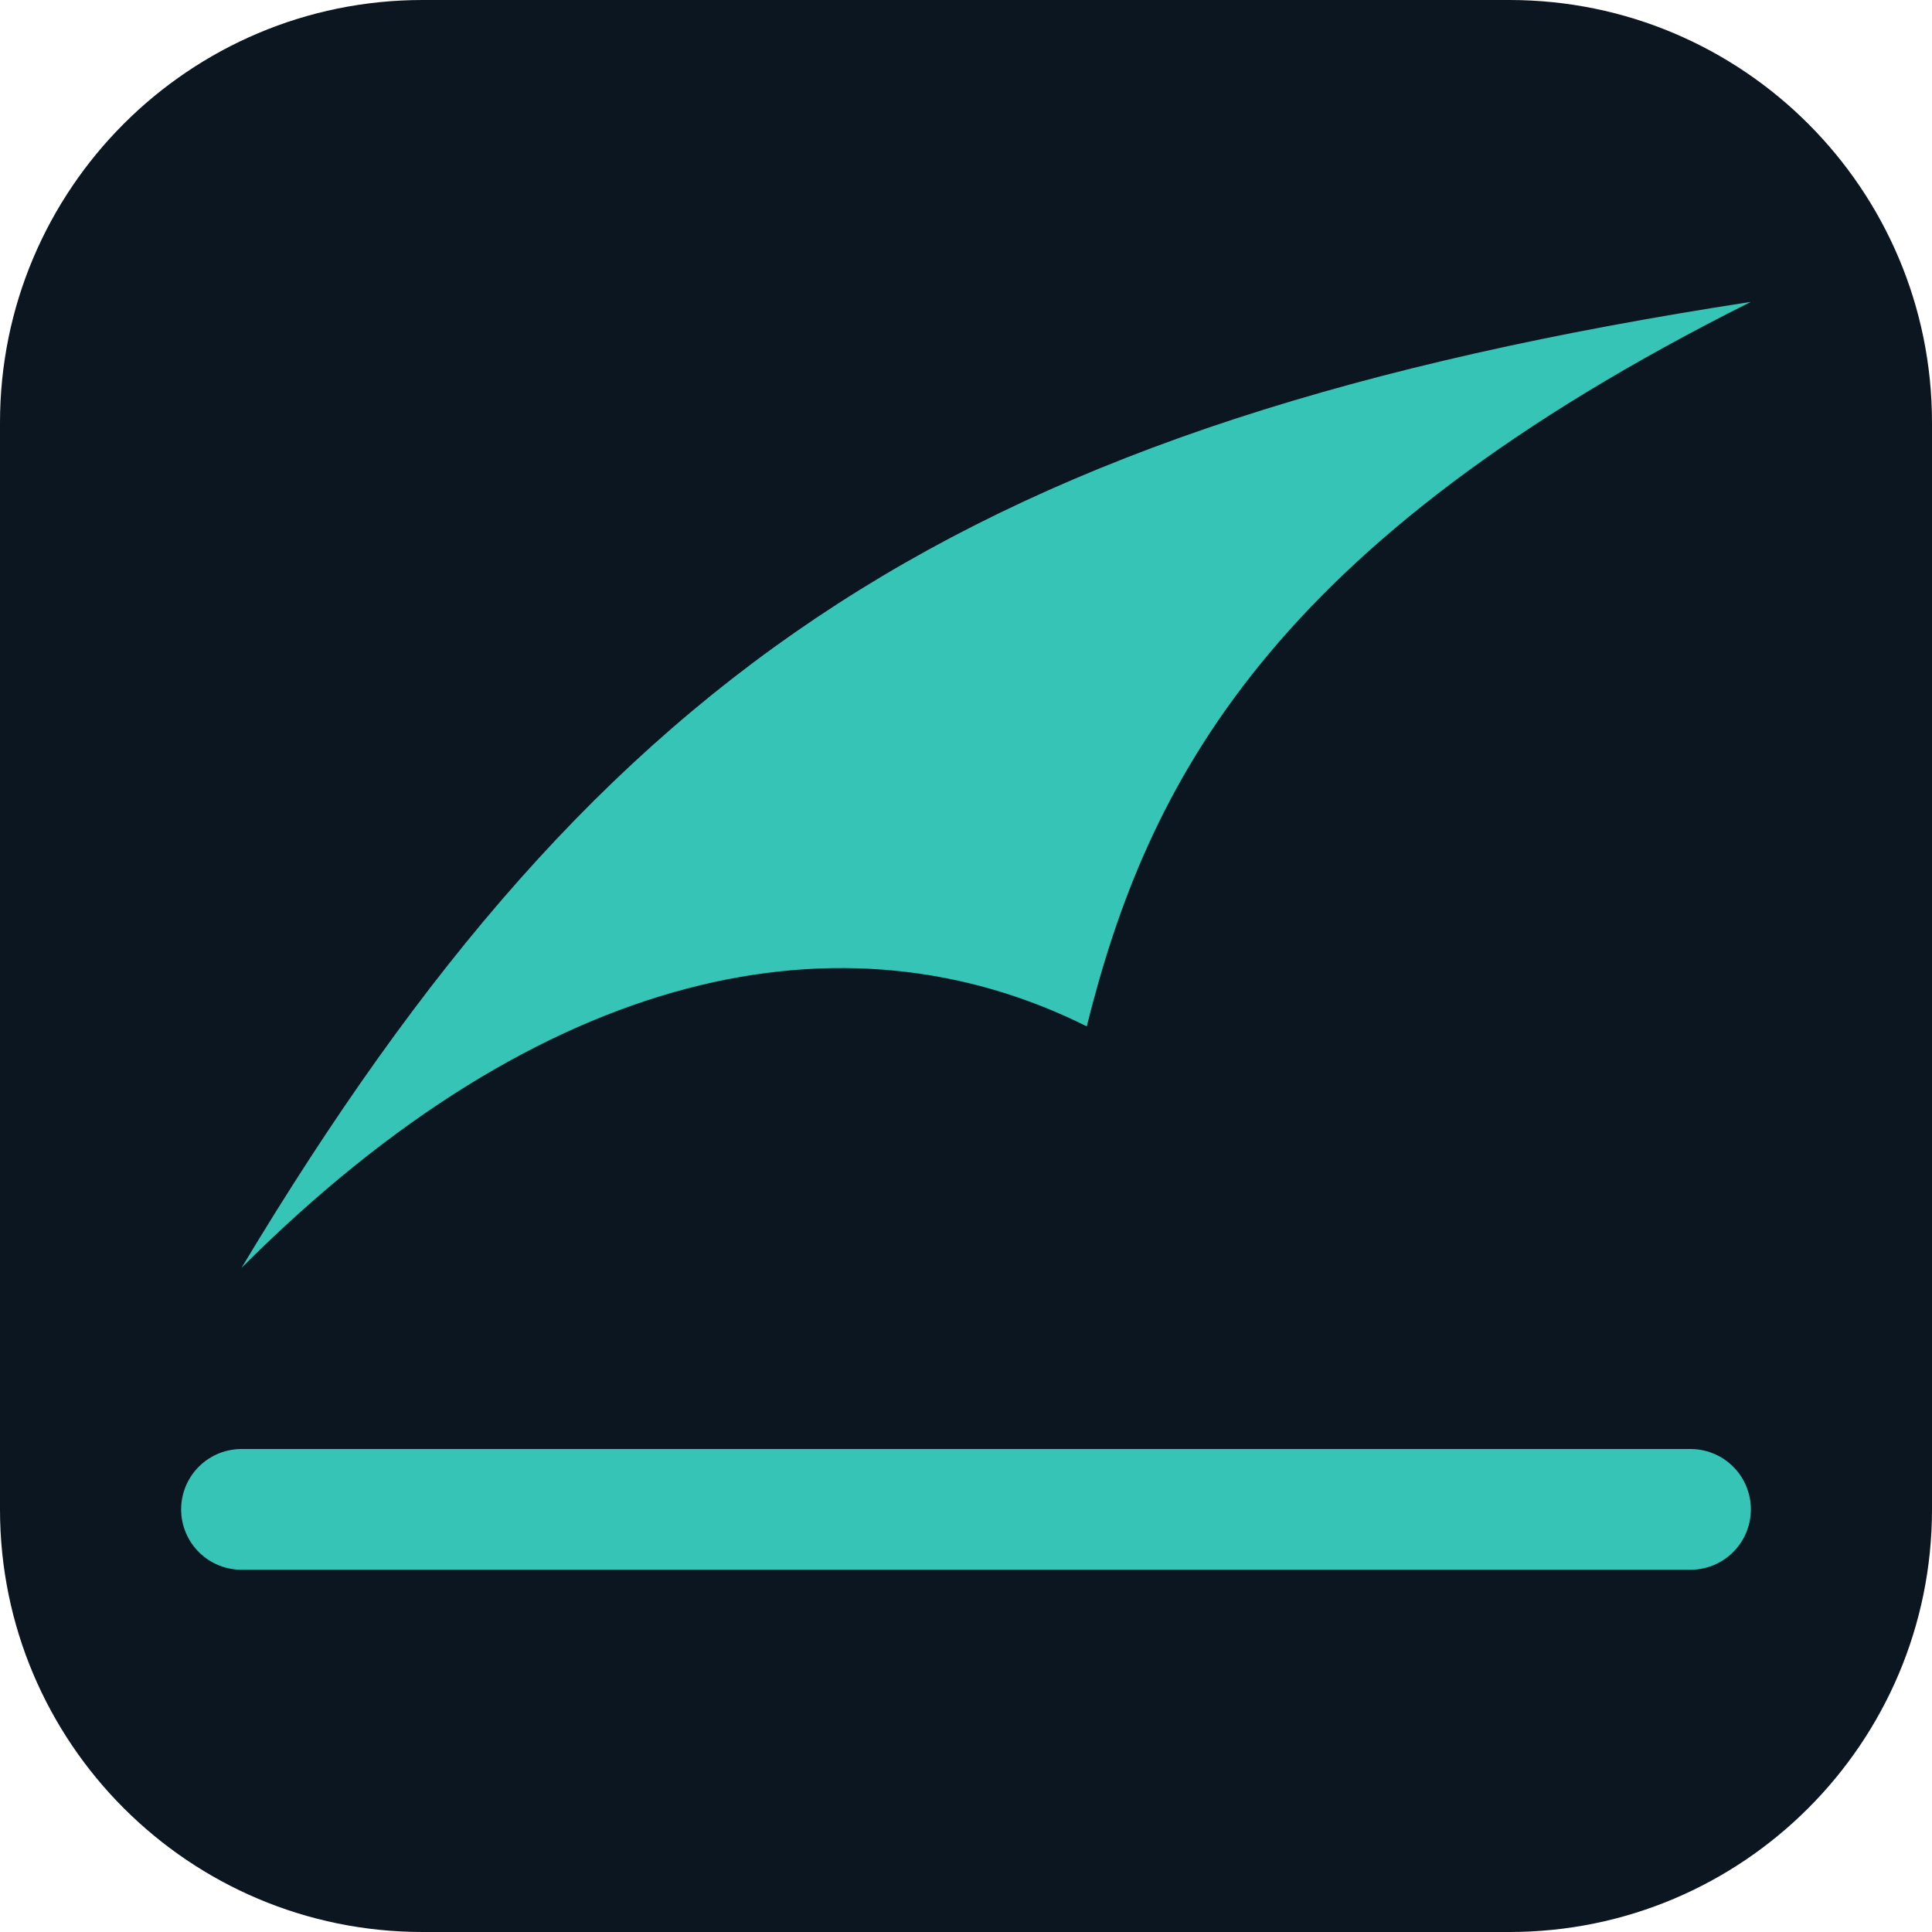
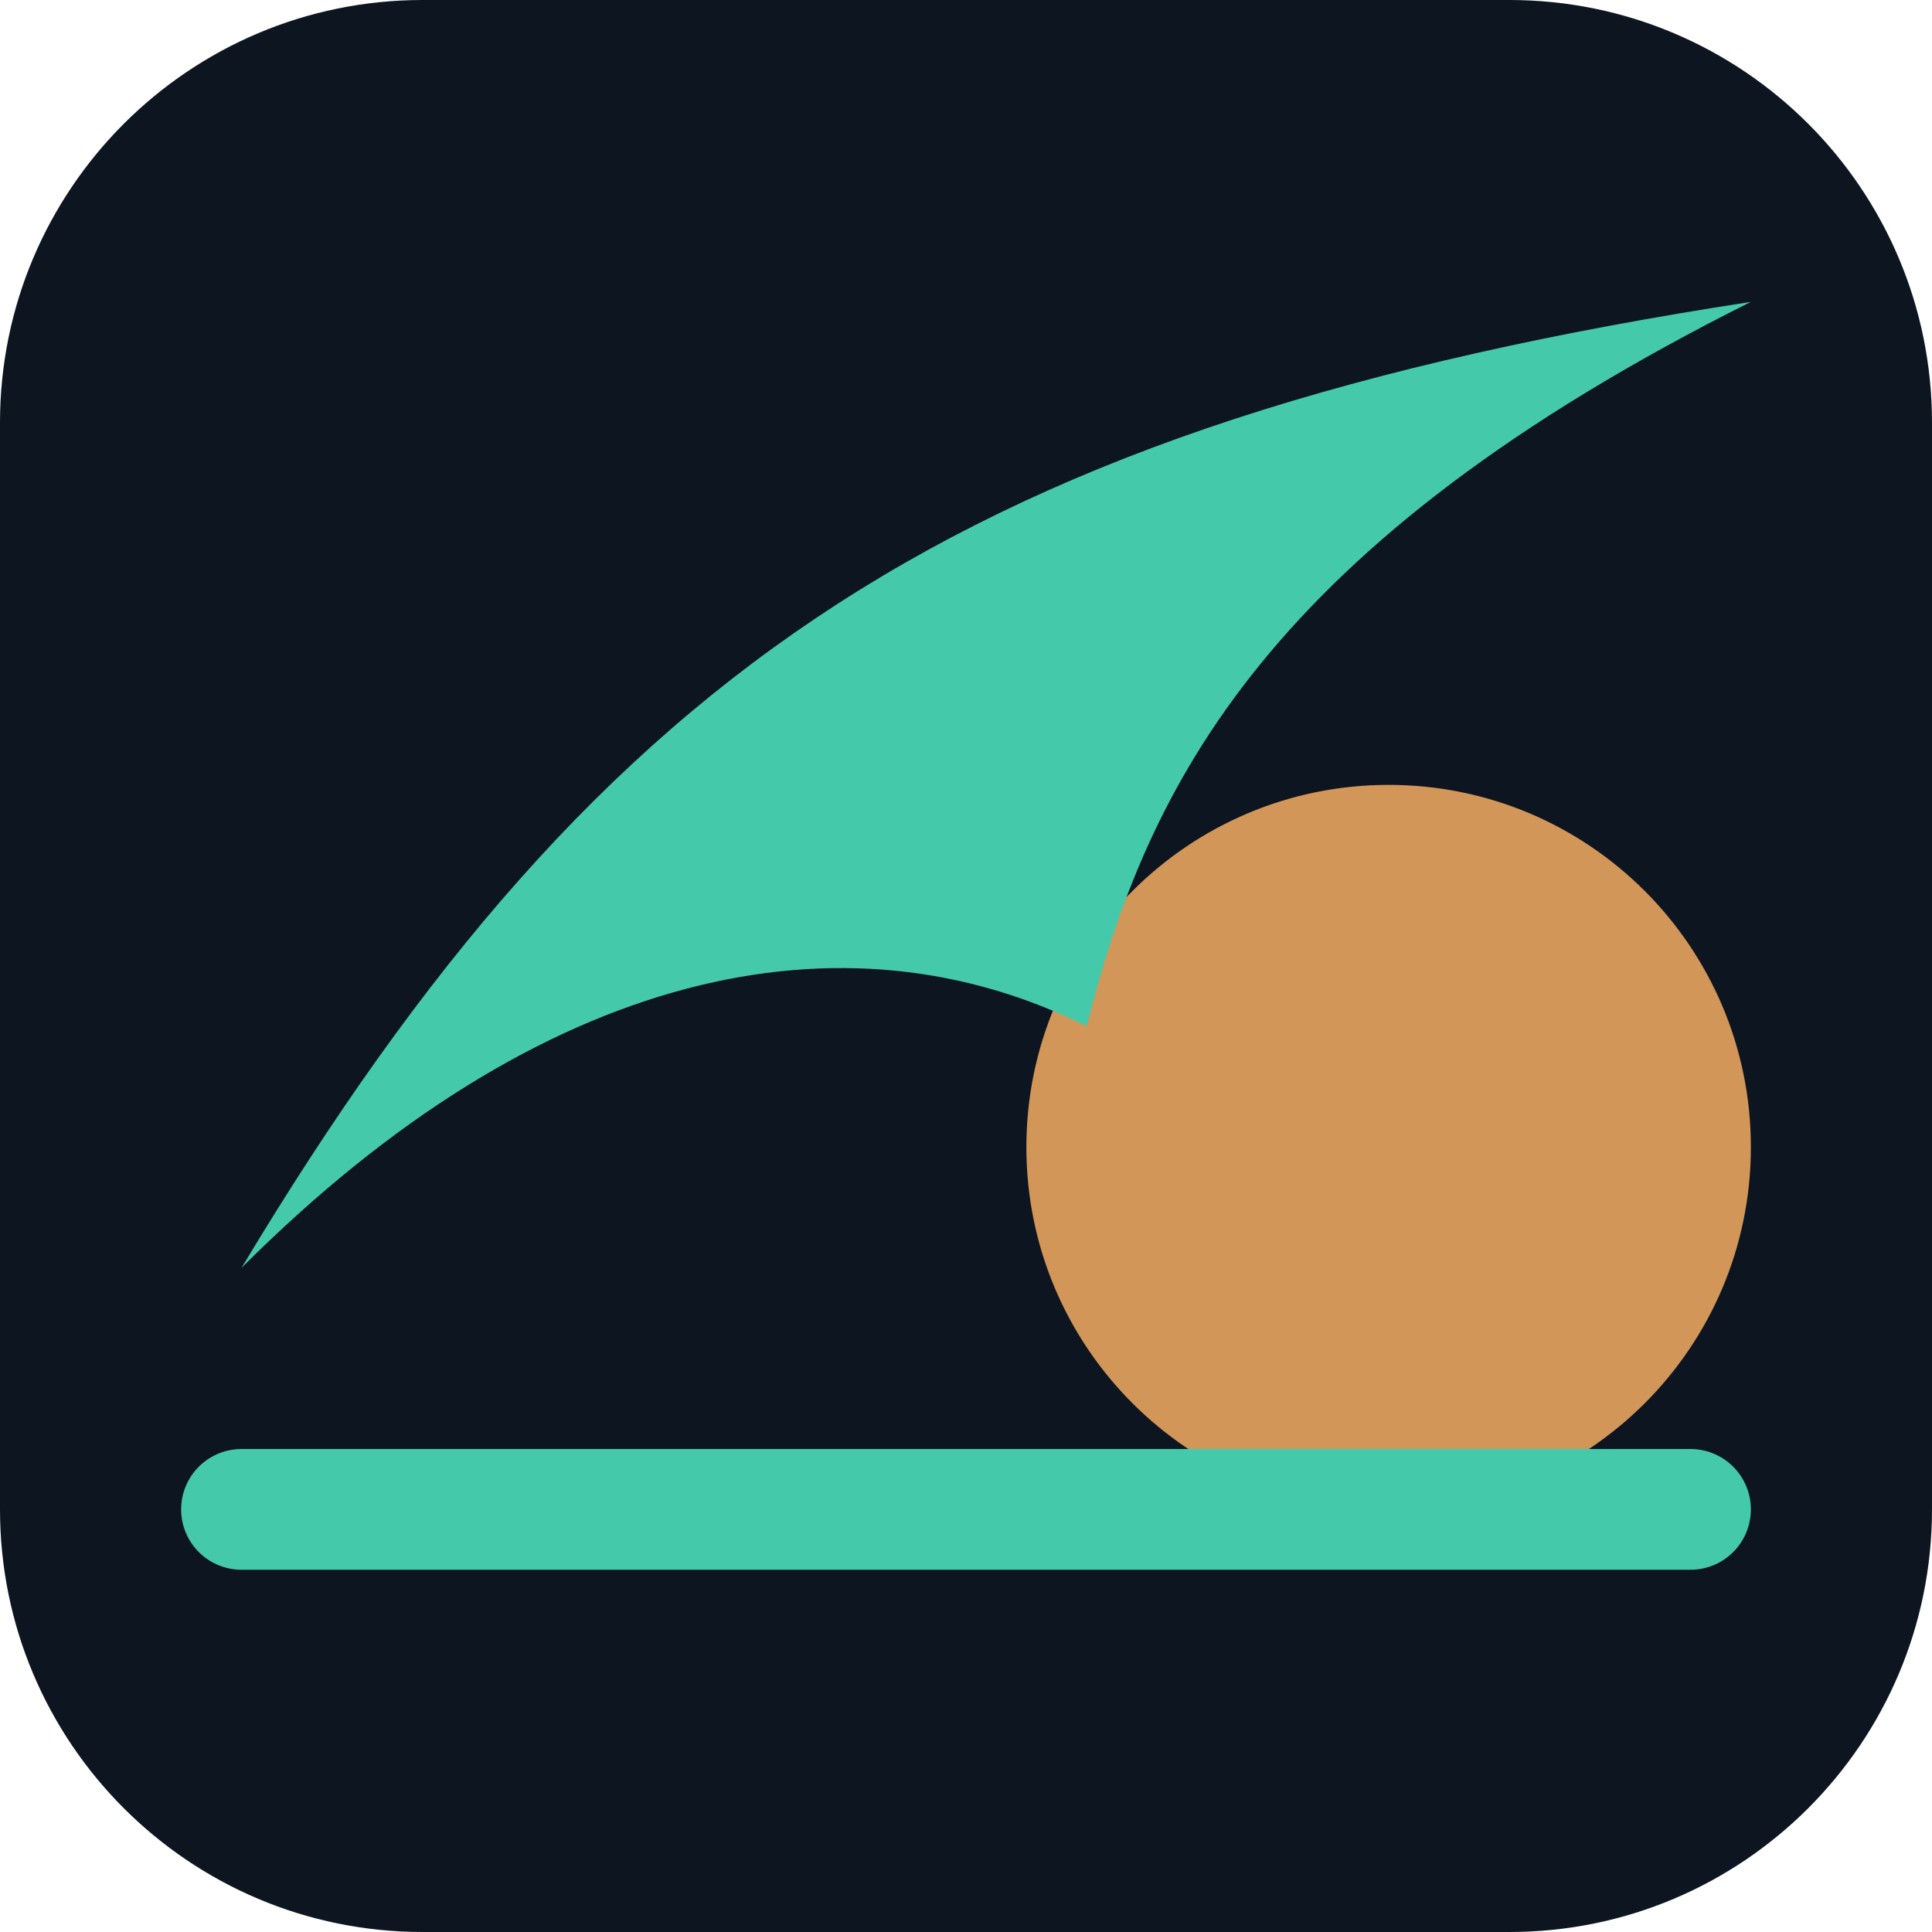
<svg xmlns="http://www.w3.org/2000/svg" viewBox="0 0 64 64">
-   <rect width="64" height="64" rx="14" fill="#0b1620" />
-   <path d="M8 42C20 22 32 14 58 10c-16 8-20 16-22 24-8-4-18-2-28 8z" fill="#35c4b5" />
-   <path d="M8 50h48" stroke="#35c4b5" stroke-width="4" stroke-linecap="round" />
+   <rect width="64" height="64" rx="14" fill="#0d1520" />
+   <circle cx="46" cy="38" r="12" fill="#e8a45e" opacity="0.9" />
+   <path d="M8 42C20 22 32 14 58 10c-16 8-20 16-22 24-8-4-18-2-28 8z" fill="#45c9ab" />
+   <path d="M8 50h48" stroke="#45c9ab" stroke-width="4" stroke-linecap="round" />
</svg>
